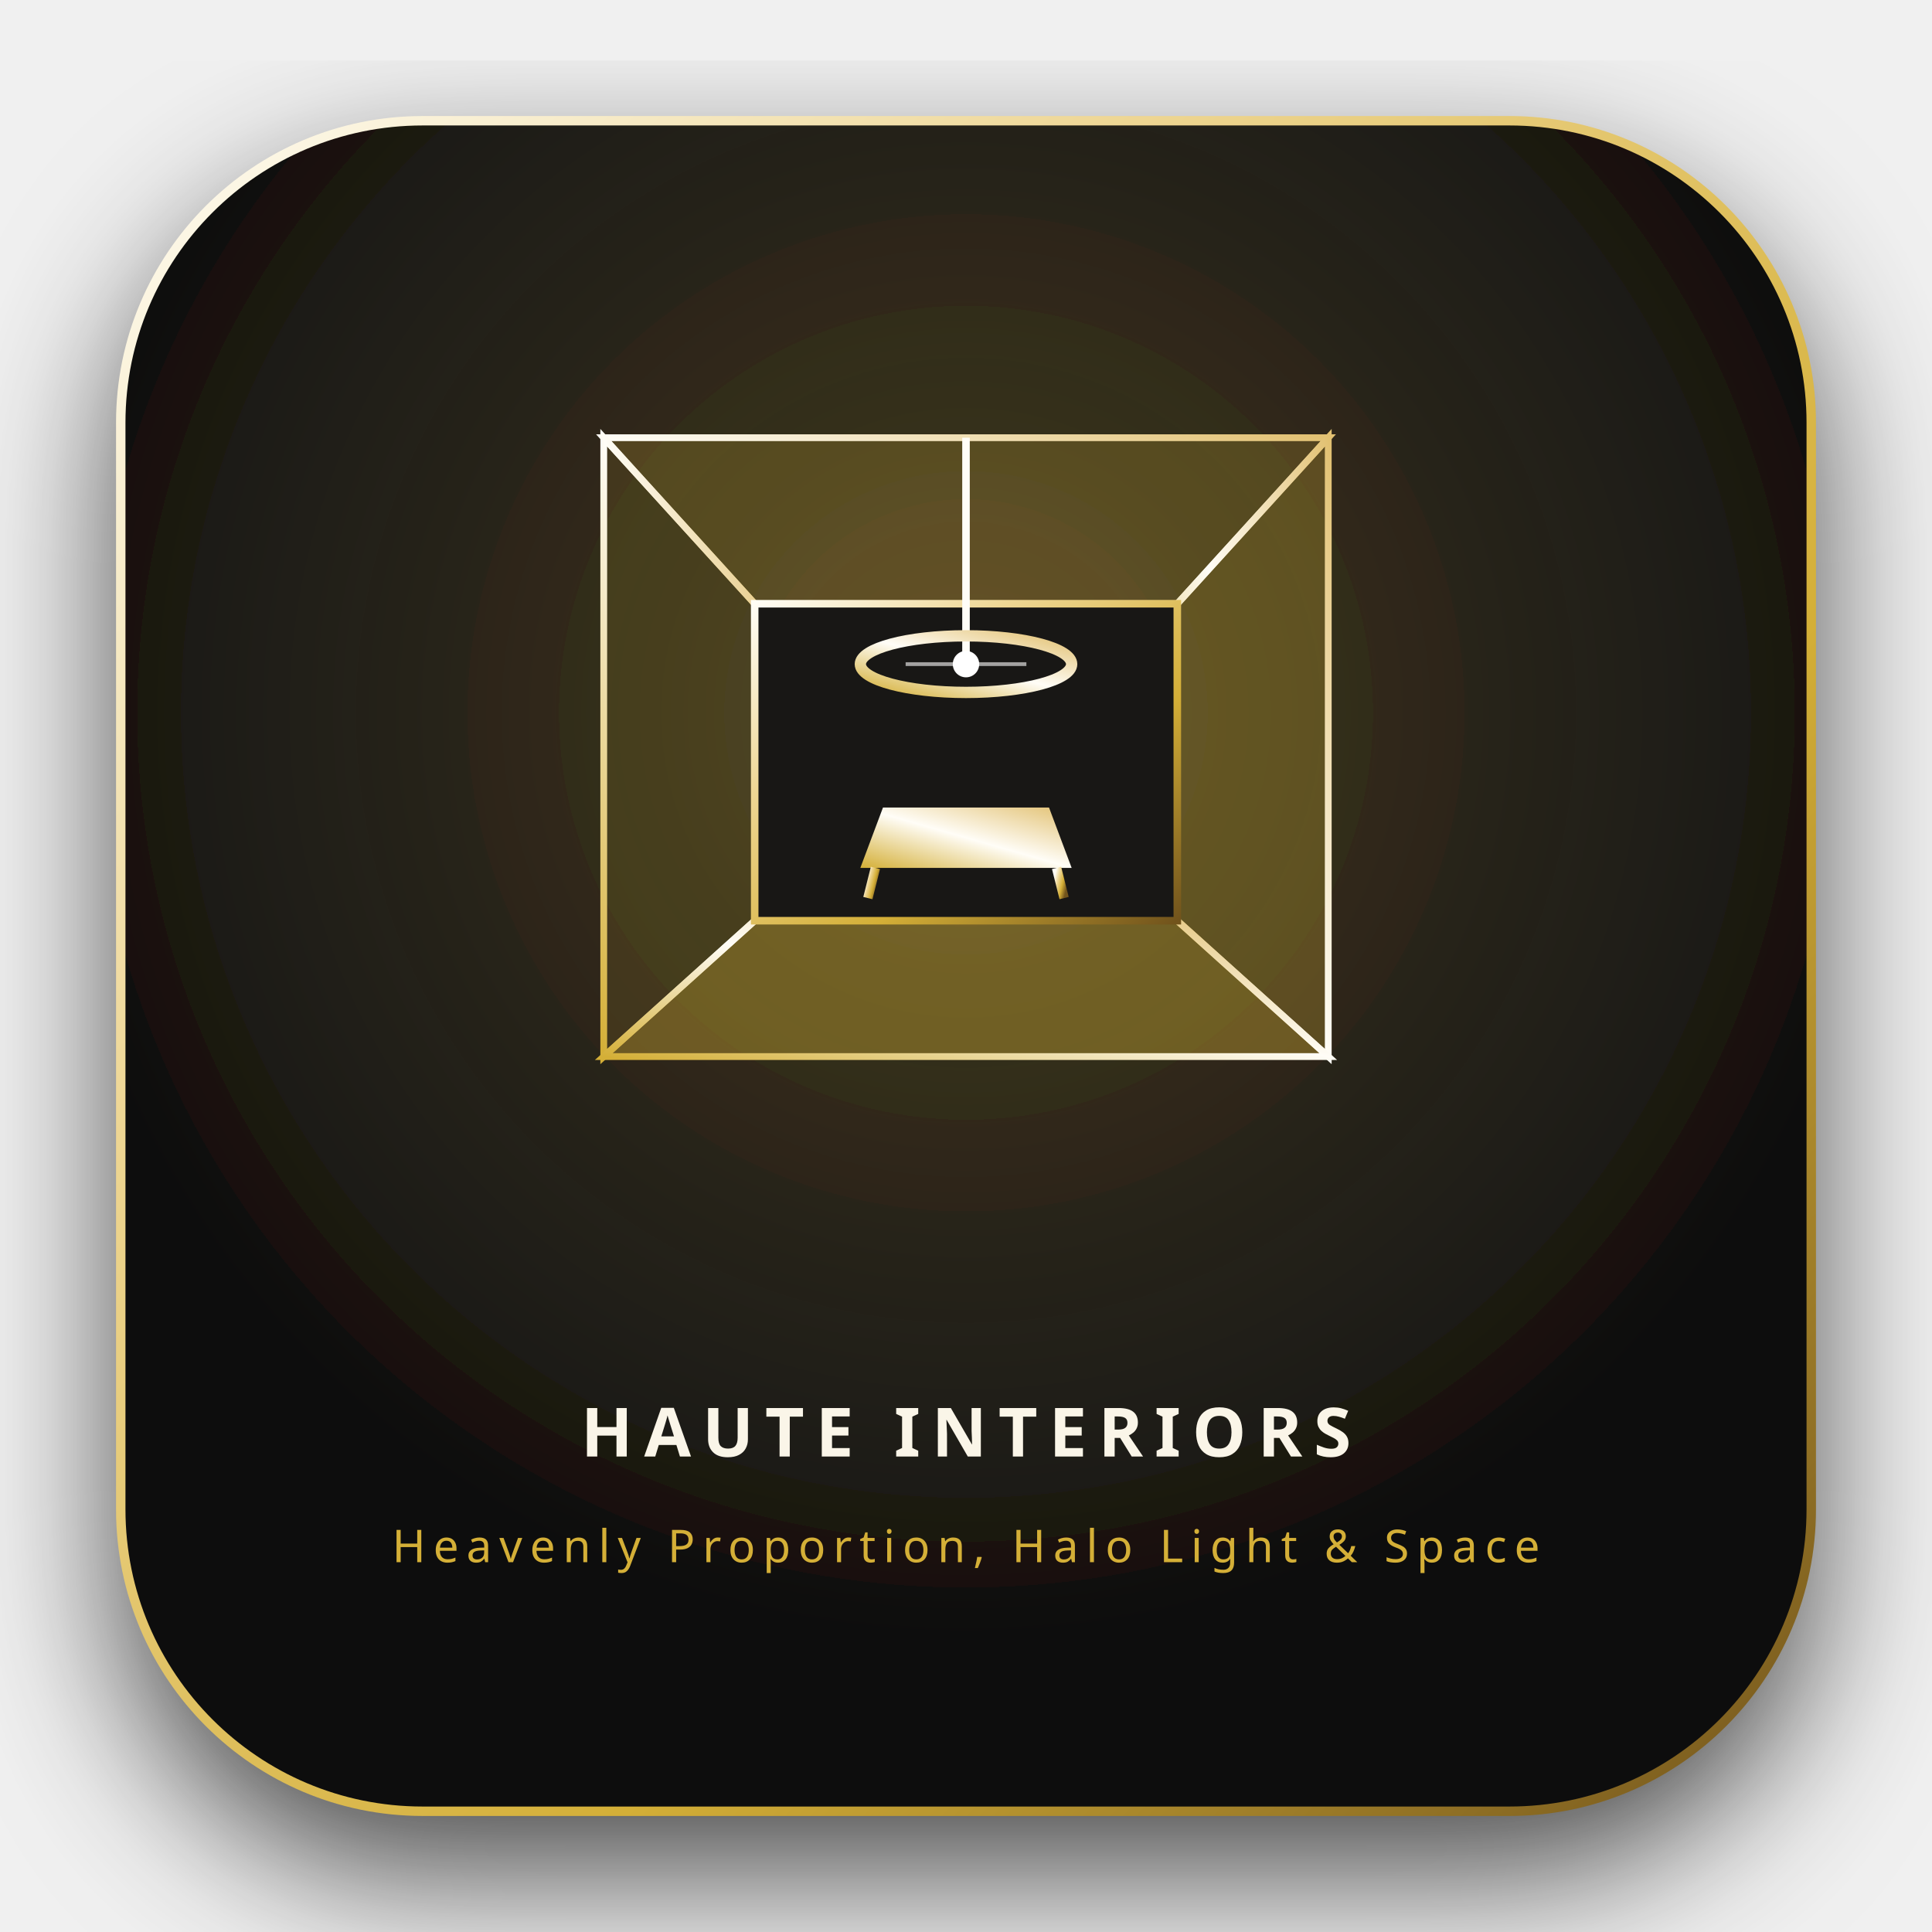
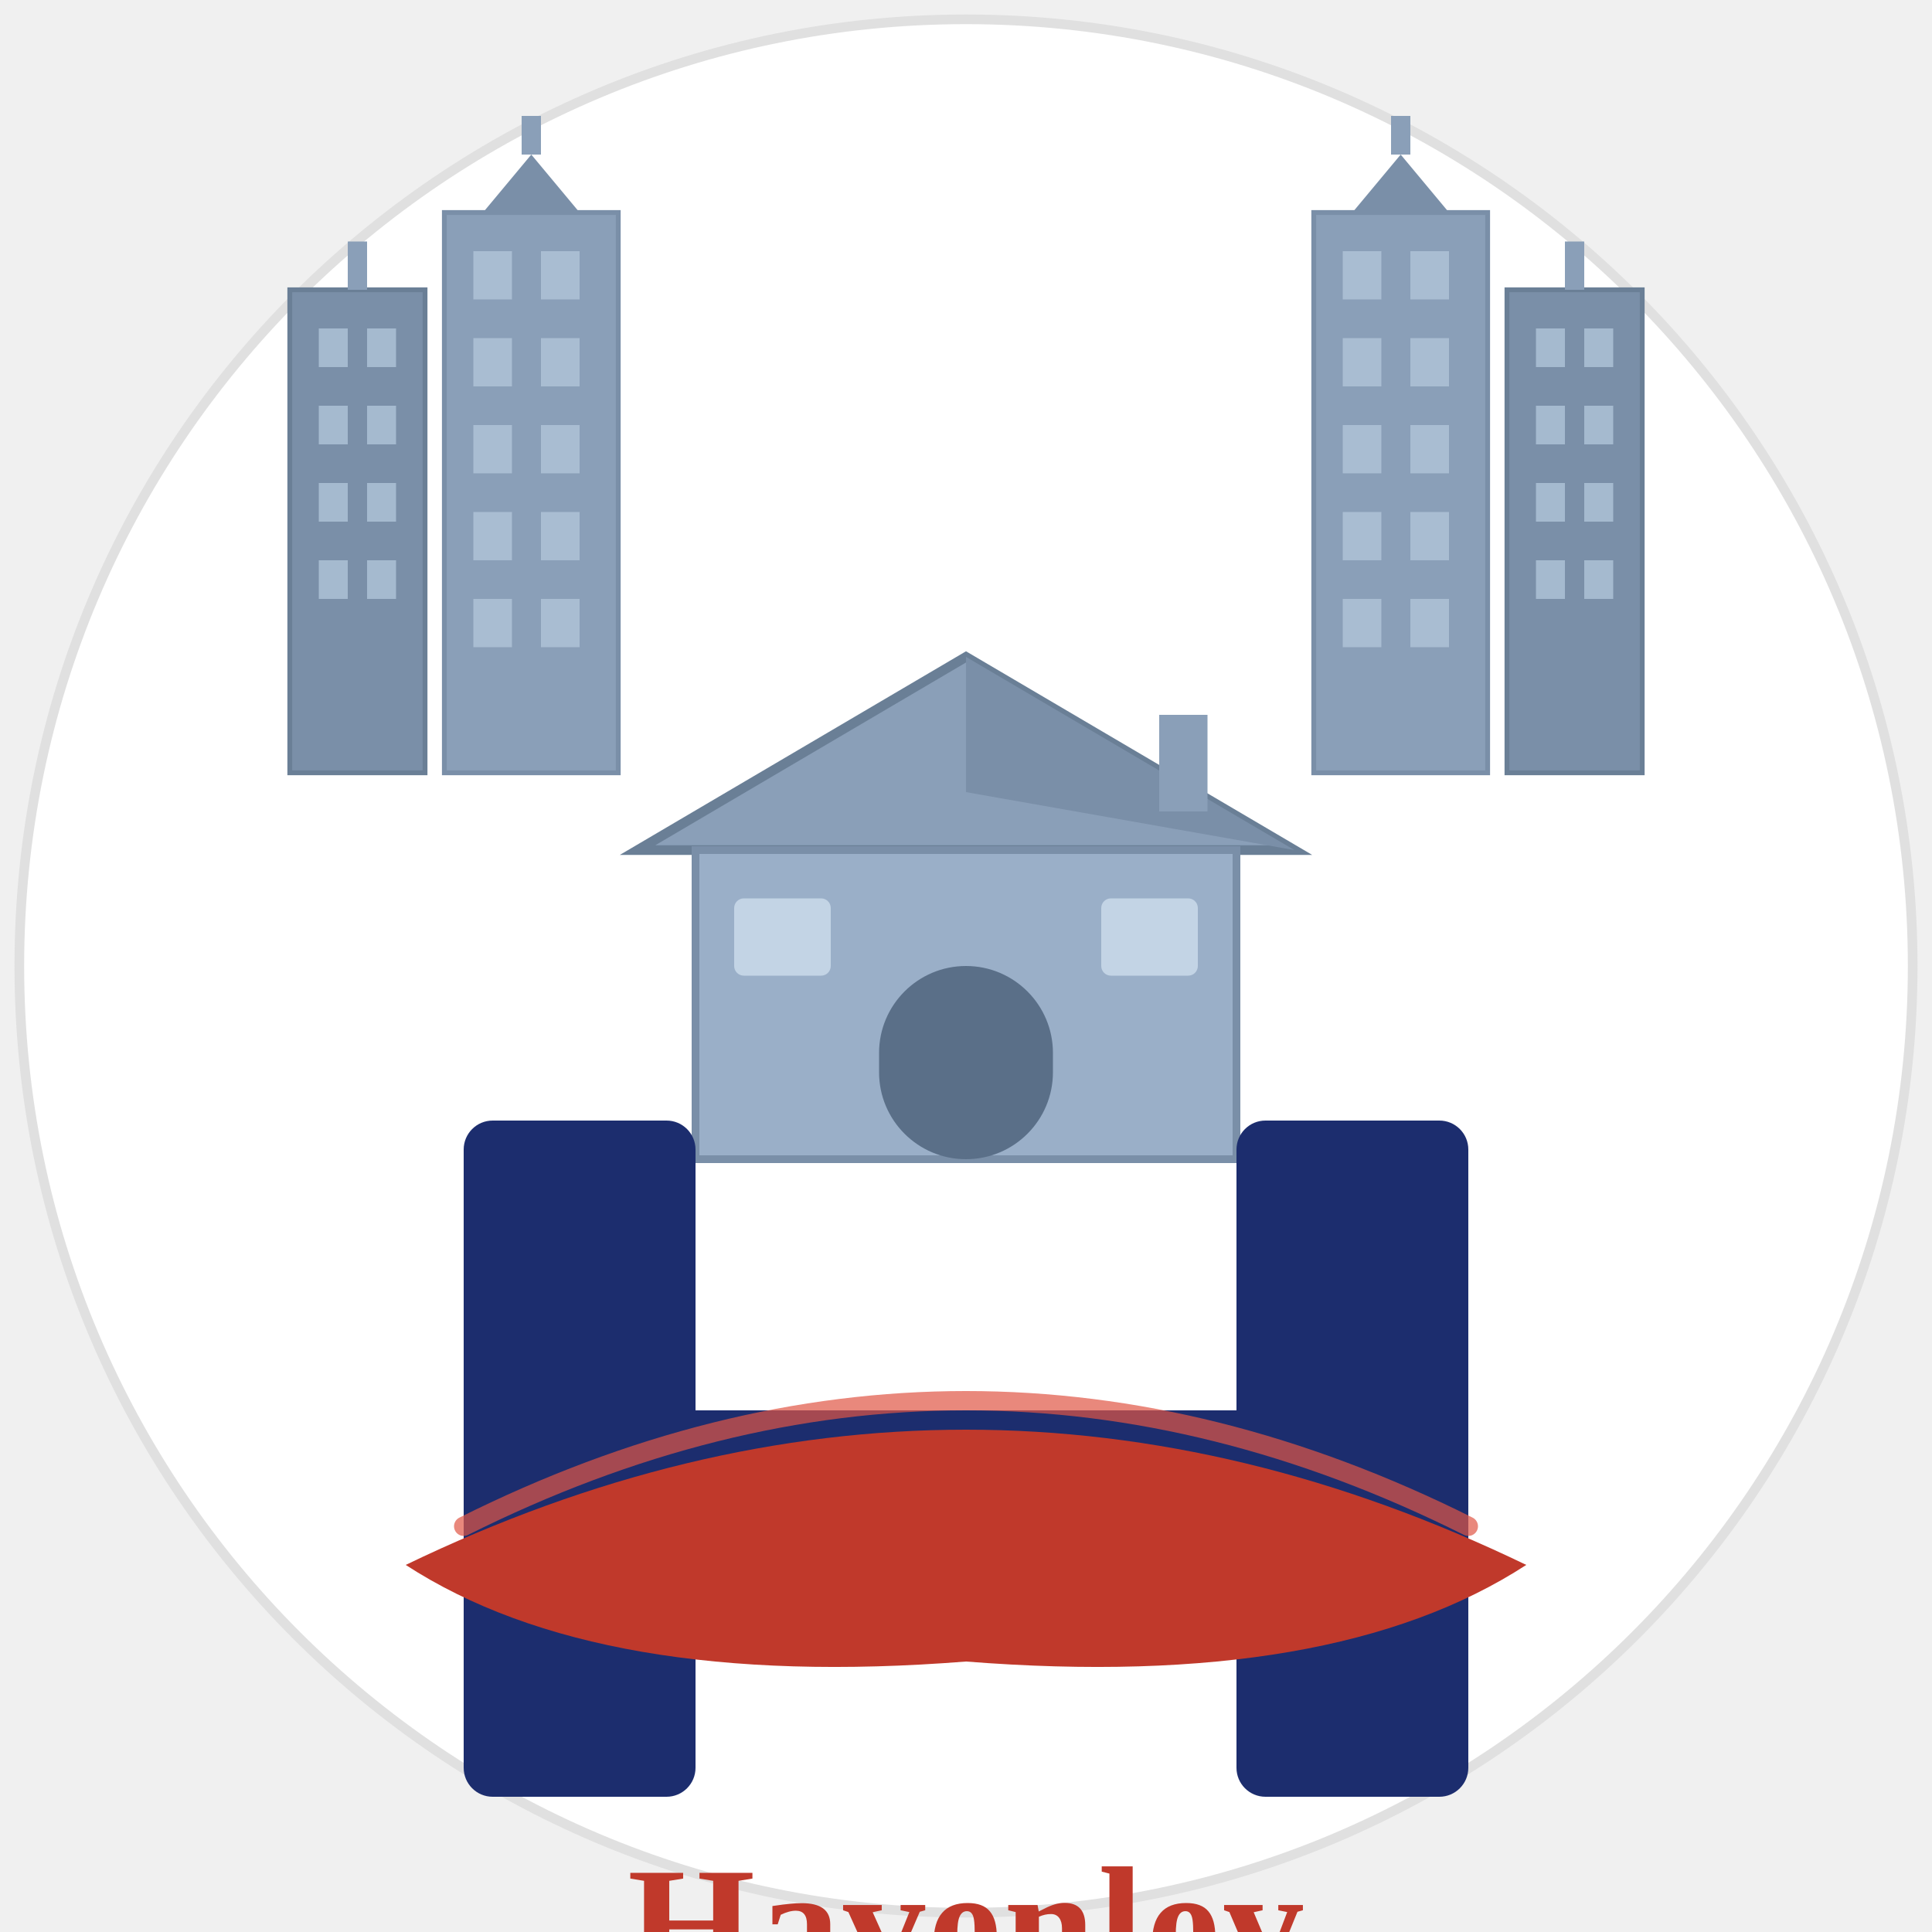
- <svg xmlns="http://www.w3.org/2000/svg" viewBox="0 0 512 512" width="512" height="512" fill="none">
-   <defs>
-     <linearGradient id="spaceGold" x1="0%" y1="0%" x2="100%" y2="100%">
-       <stop offset="0%" stop-color="#FFFDF5" />
-       <stop offset="30%" stop-color="#EED693" />
-       <stop offset="65%" stop-color="#D4AF37" />
-       <stop offset="100%" stop-color="#72541C" />
-     </linearGradient>
-     <linearGradient id="haloShine" x1="0%" y1="100%" x2="100%" y2="0%">
-       <stop offset="0%" stop-color="#D4AF37" />
-       <stop offset="50%" stop-color="#FFFDF7" />
-       <stop offset="100%" stop-color="#E2C172" />
-     </linearGradient>
-     <radialGradient id="interiorCardBg" cx="50%" cy="35%" r="75%">
-       <stop offset="0%" stop-color="#24211D" />
-       <stop offset="60%" stop-color="#141312" />
-       <stop offset="100%" stop-color="#090808" />
-     </radialGradient>
-     <radialGradient id="interiorAura" cx="50%" cy="35%" r="55%">
-       <stop offset="0%" stop-color="#D4AF37" stop-opacity="0.2" />
-       <stop offset="100%" stop-color="#D4AF37" stop-opacity="0" />
-     </radialGradient>
-     <filter id="softShadow3" x="-15%" y="-15%" width="130%" height="130%">
-       <feDropShadow dx="0" dy="16" stdDeviation="20" flood-color="#000000" flood-opacity="0.7" />
-     </filter>
-   </defs>
-   <rect x="32" y="32" width="448" height="448" rx="80" fill="url(#interiorCardBg)" filter="url(#softShadow3)" />
-   <rect x="32" y="32" width="448" height="448" rx="80" fill="url(#interiorAura)" />
-   <rect x="32" y="32" width="448" height="448" rx="80" stroke="url(#spaceGold)" stroke-width="2.5" />
-   <polygon points="160,116 352,116 312,160 200,160" fill="#D4AF37" fill-opacity="0.22" stroke="url(#haloShine)" stroke-width="1.8" />
-   <polygon points="160,116 160,280 200,244 200,160" fill="#D4AF37" fill-opacity="0.12" stroke="url(#haloShine)" stroke-width="1.8" />
-   <polygon points="352,116 352,280 312,244 312,160" fill="#D4AF37" fill-opacity="0.28" stroke="url(#haloShine)" stroke-width="1.8" />
-   <polygon points="160,280 352,280 312,244 200,244" fill="#D4AF37" fill-opacity="0.38" stroke="url(#haloShine)" stroke-width="1.8" />
-   <rect x="200" y="160" width="112" height="84" fill="#181715" stroke="url(#spaceGold)" stroke-width="2" />
-   <line x1="256" y1="116" x2="256" y2="174" stroke="#FFFDF7" stroke-width="2" />
-   <ellipse cx="256" cy="176" rx="28" ry="7.5" stroke="url(#haloShine)" stroke-width="3" fill="none" />
-   <circle cx="256" cy="176" r="3.5" fill="#FFFFFF" />
-   <line x1="240" y1="176" x2="272" y2="176" stroke="#FFFFFF" stroke-width="1" stroke-opacity="0.6" />
-   <path d="M228 230 L284 230 L278 214 L234 214 Z" fill="url(#haloShine)" />
-   <line x1="232" y1="230" x2="230" y2="238" stroke="url(#spaceGold)" stroke-width="2.5" />
-   <line x1="280" y1="230" x2="282" y2="238" stroke="url(#spaceGold)" stroke-width="2.5" />
-   <text x="256" y="386" text-anchor="middle" font-family="'Plus Jakarta Sans', system-ui, sans-serif" font-size="18" font-weight="700" letter-spacing="3" fill="#FAF5E8">HAUTE INTERIORS</text>
-   <text x="256" y="414" text-anchor="middle" font-family="'Plus Jakarta Sans', system-ui, sans-serif" font-size="12" font-weight="500" letter-spacing="2" fill="#D4AF37">Heavenly Proportion, Halo Light &amp; Space</text>
+ <svg xmlns="http://www.w3.org/2000/svg" viewBox="0 0 200 200" width="200" height="200" fill="none">
+   <circle cx="100" cy="100" r="98" fill="white" stroke="#e0e0e0" stroke-width="1" />
+   <rect x="30" y="30" width="14" height="50" fill="#7a8fa8" stroke="#6a7f96" stroke-width="0.5" />
+   <rect x="33" y="34" width="3" height="4" fill="#b0c4d8" opacity="0.8" />
+   <rect x="38" y="34" width="3" height="4" fill="#b0c4d8" opacity="0.8" />
+   <rect x="33" y="42" width="3" height="4" fill="#b0c4d8" opacity="0.8" />
+   <rect x="38" y="42" width="3" height="4" fill="#b0c4d8" opacity="0.8" />
+   <rect x="33" y="50" width="3" height="4" fill="#b0c4d8" opacity="0.8" />
+   <rect x="38" y="50" width="3" height="4" fill="#b0c4d8" opacity="0.8" />
+   <rect x="33" y="58" width="3" height="4" fill="#b0c4d8" opacity="0.8" />
+   <rect x="38" y="58" width="3" height="4" fill="#b0c4d8" opacity="0.8" />
+   <rect x="36" y="25" width="2" height="5" fill="#8a9fb8" />
+   <rect x="46" y="22" width="18" height="58" fill="#8a9fb8" stroke="#7a8fa8" stroke-width="0.5" />
+   <rect x="49" y="26" width="4" height="5" fill="#b0c4d8" opacity="0.8" />
+   <rect x="56" y="26" width="4" height="5" fill="#b0c4d8" opacity="0.8" />
+   <rect x="49" y="35" width="4" height="5" fill="#b0c4d8" opacity="0.8" />
+   <rect x="56" y="35" width="4" height="5" fill="#b0c4d8" opacity="0.8" />
+   <rect x="49" y="44" width="4" height="5" fill="#b0c4d8" opacity="0.8" />
+   <rect x="56" y="44" width="4" height="5" fill="#b0c4d8" opacity="0.8" />
+   <rect x="49" y="53" width="4" height="5" fill="#b0c4d8" opacity="0.8" />
+   <rect x="56" y="53" width="4" height="5" fill="#b0c4d8" opacity="0.8" />
+   <rect x="49" y="62" width="4" height="5" fill="#b0c4d8" opacity="0.8" />
+   <rect x="56" y="62" width="4" height="5" fill="#b0c4d8" opacity="0.8" />
+   <polygon points="50,22 55,16 60,22" fill="#7a8fa8" />
+   <rect x="54" y="12" width="2" height="4" fill="#8a9fb8" />
+   <rect x="136" y="22" width="18" height="58" fill="#8a9fb8" stroke="#7a8fa8" stroke-width="0.5" />
+   <rect x="139" y="26" width="4" height="5" fill="#b0c4d8" opacity="0.8" />
+   <rect x="146" y="26" width="4" height="5" fill="#b0c4d8" opacity="0.8" />
+   <rect x="139" y="35" width="4" height="5" fill="#b0c4d8" opacity="0.8" />
+   <rect x="146" y="35" width="4" height="5" fill="#b0c4d8" opacity="0.8" />
+   <rect x="139" y="44" width="4" height="5" fill="#b0c4d8" opacity="0.8" />
+   <rect x="146" y="44" width="4" height="5" fill="#b0c4d8" opacity="0.8" />
+   <rect x="139" y="53" width="4" height="5" fill="#b0c4d8" opacity="0.8" />
+   <rect x="146" y="53" width="4" height="5" fill="#b0c4d8" opacity="0.8" />
+   <rect x="139" y="62" width="4" height="5" fill="#b0c4d8" opacity="0.8" />
+   <rect x="146" y="62" width="4" height="5" fill="#b0c4d8" opacity="0.8" />
+   <polygon points="140,22 145,16 150,22" fill="#7a8fa8" />
+   <rect x="144" y="12" width="2" height="4" fill="#8a9fb8" />
+   <rect x="156" y="30" width="14" height="50" fill="#7a8fa8" stroke="#6a7f96" stroke-width="0.5" />
+   <rect x="159" y="34" width="3" height="4" fill="#b0c4d8" opacity="0.8" />
+   <rect x="164" y="34" width="3" height="4" fill="#b0c4d8" opacity="0.8" />
+   <rect x="159" y="42" width="3" height="4" fill="#b0c4d8" opacity="0.8" />
+   <rect x="164" y="42" width="3" height="4" fill="#b0c4d8" opacity="0.8" />
+   <rect x="159" y="50" width="3" height="4" fill="#b0c4d8" opacity="0.8" />
+   <rect x="164" y="50" width="3" height="4" fill="#b0c4d8" opacity="0.8" />
+   <rect x="159" y="58" width="3" height="4" fill="#b0c4d8" opacity="0.8" />
+   <rect x="164" y="58" width="3" height="4" fill="#b0c4d8" opacity="0.8" />
+   <rect x="162" y="25" width="2" height="5" fill="#8a9fb8" />
+   <polygon points="100,68 66,88 134,88" fill="#8a9fb8" stroke="#6a7f96" stroke-width="1" />
+   <polygon points="100,68 134,88 134,88 100,82" fill="#7a8fa8" />
+   <rect x="120" y="74" width="5" height="10" fill="#8a9fb8" />
+   <rect x="72" y="88" width="56" height="32" fill="#9aafc8" stroke="#7a8fa8" stroke-width="0.8" />
+   <rect x="91" y="100" width="18" height="20" rx="9" fill="#5a6f88" />
+   <rect x="76" y="93" width="10" height="8" rx="1" fill="#c8d8e8" opacity="0.9" />
+   <rect x="114" y="93" width="10" height="8" rx="1" fill="#c8d8e8" opacity="0.9" />
+   <rect x="48" y="116" width="24" height="70" rx="3" fill="#1c2d6e" />
+   <rect x="128" y="116" width="24" height="70" rx="3" fill="#1c2d6e" />
+   <rect x="48" y="146" width="104" height="18" rx="3" fill="#1c2d6e" />
+   <path d="M 42 162 Q 100 134 158 162 Q 138 175 100 172 Q 62 175 42 162 Z" fill="#c0392b" />
+   <path d="M 48 158 Q 100 132 152 158" fill="none" stroke="#e05545" stroke-width="2" stroke-linecap="round" opacity="0.7" />
+   <text x="100" y="205" text-anchor="middle" font-family="Georgia, 'Times New Roman', serif" font-size="17" font-weight="700" fill="#c0392b" letter-spacing="0.3">Havenley</text>
+   <text x="100" y="221" text-anchor="middle" font-family="Georgia, 'Times New Roman', serif" font-size="13" font-weight="700" fill="#1c2d6e" letter-spacing="0.2">Infrastructures</text>
</svg>
